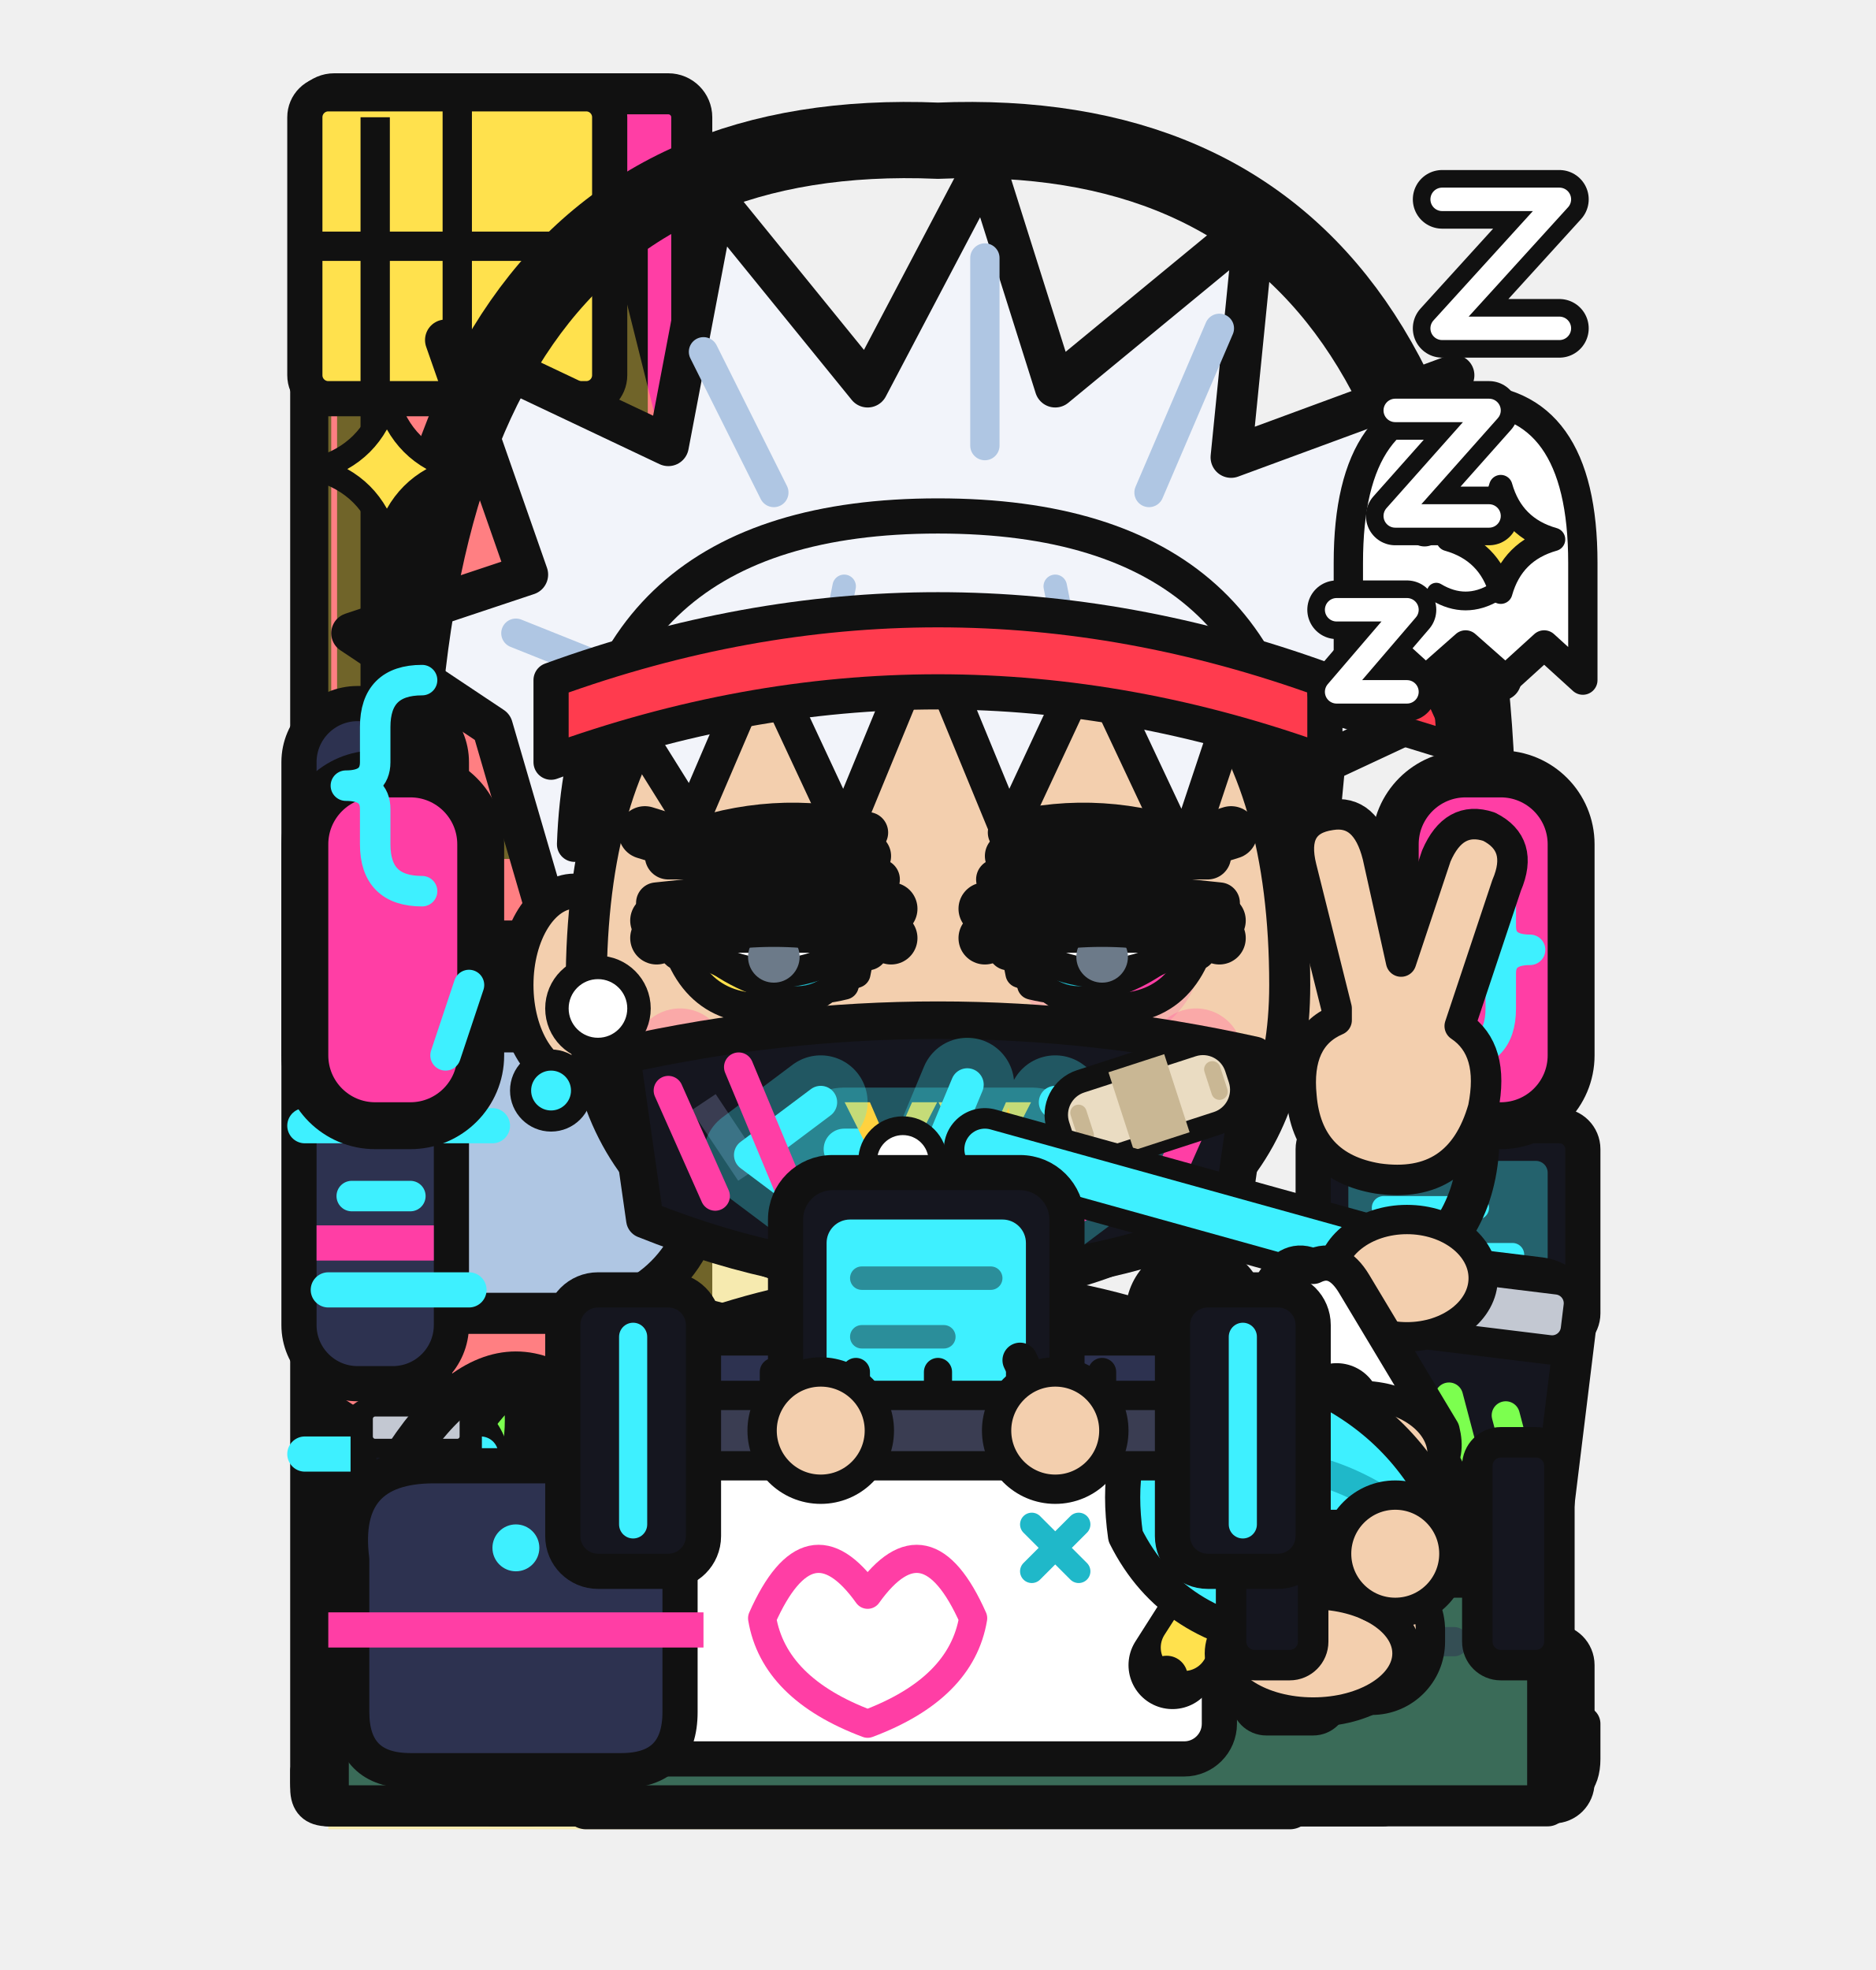
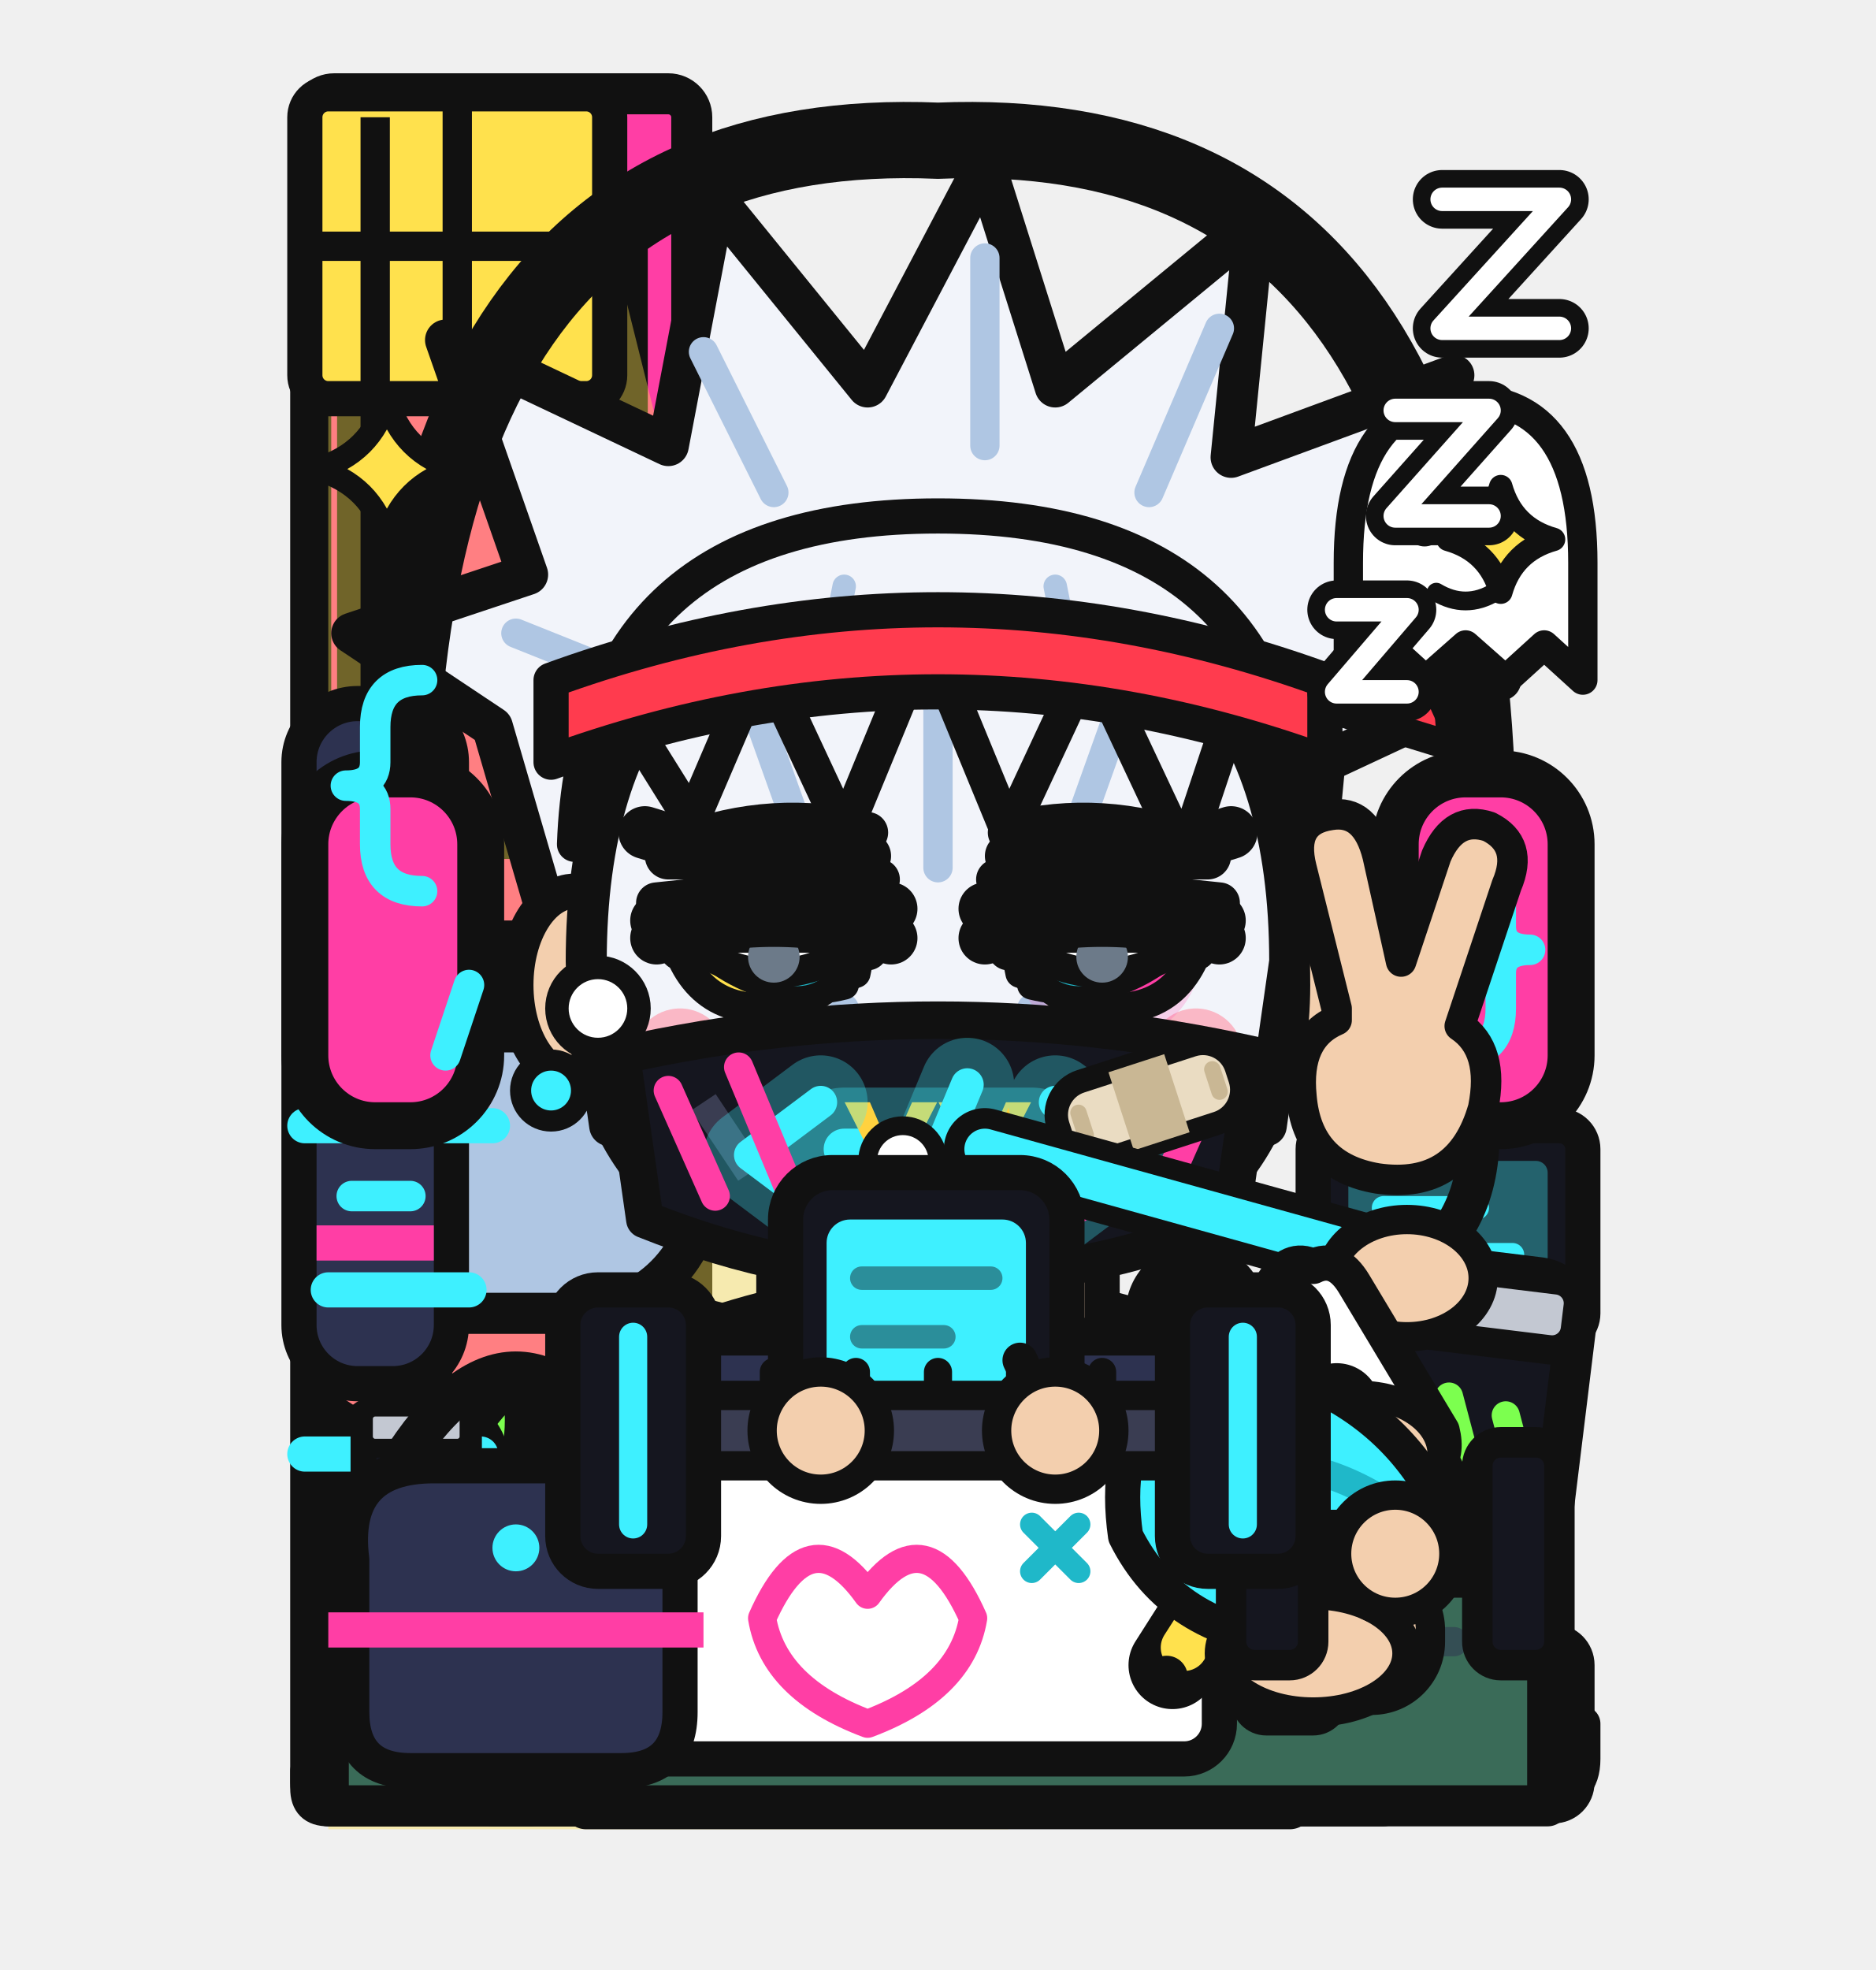
<svg xmlns="http://www.w3.org/2000/svg" viewBox="-20 -16 160 168" width="480" height="504">
  <g id="RUNNER">
    <g id="door">
      <rect x="6.5" y="-8" width="32.5" height="146" rx="2" fill="#FF3EA5" stroke="#111" stroke-width="3.5" />
      <rect x="10" y="0" width="24" height="56" rx="2" fill="none" stroke="#111" stroke-width="2.5" />
      <circle cx="33" cy="76" r="3" fill="#FFD23F" stroke="#111" stroke-width="2" />
    </g>
    <g id="sunlight">
      <path d="M32 4 L66 140 L8 140 L8 18Z" fill="#FFE14D" opacity=".4" />
      <rect x="6" y="-8" width="26" height="26" rx="2" fill="#FFE14D" stroke="#111" stroke-width="3" />
      <path d="M19 -8 v26 M6 5 h26" stroke="#111" stroke-width="2.5" />
    </g>
    <g id="room_pc">
      <rect x="6" y="64" width="28" height="20" rx="2" fill="#15161F" stroke="#111" stroke-width="3" />
      <rect x="9" y="67" width="22" height="14" rx="1" fill="#3EF0FF" opacity=".35" />
      <path d="M12 71 h9 M12 75 h14 M12 79 h6" stroke="#3EF0FF" stroke-width="2" stroke-linecap="round" />
      <path d="M17 84 v5 M23 84 v5 M12 90 h16" stroke="#111" stroke-width="3" stroke-linecap="round" />
    </g>
    <g id="desk_monitor">
      <rect x="92" y="80" width="23" height="18" rx="2" fill="#15161F" stroke="#111" stroke-width="3" />
      <rect x="95" y="83" width="17" height="12" rx="1" fill="#3EF0FF" opacity=".35" />
      <path d="M98 87 h8 M98 91 h11" stroke="#3EF0FF" stroke-width="2" stroke-linecap="round" />
      <path d="M103.5 98 v26 M97 124 h13" stroke="#111" stroke-width="3" stroke-linecap="round" />
    </g>
    <g id="pillow">
      <rect x="6" y="72" width="34" height="24" rx="11" fill="#AFC6E3" stroke="#111" stroke-width="3.5" />
    </g>
    <g id="room_plant">
      <g transform="translate(2 0)">
        <path d="M13 122 q-9 -6 -7 -18 q8 4 7 18z M13 122 q2 -14 9 -20 q2 10 -9 20z M13 122 q-3 -10 1 -24 q5 10 -1 24z" fill="#7CFF4F" stroke="#111" stroke-width="2.5" stroke-linejoin="round" />
        <path d="M6 122 h15 l-2 16 h-11z" fill="#FF3EA5" stroke="#111" stroke-width="3" stroke-linejoin="round" />
      </g>
    </g>
    <g id="room_bag">
      <g transform="translate(2 0)">
        <path d="M13.5 130 v5" stroke="#111" stroke-width="3" />
        <rect x="7" y="104" width="13" height="26" rx="5" fill="#FF3B4E" stroke="#111" stroke-width="3" />
        <path d="M8.5 112 h10" stroke="#fff" stroke-width="2.5" />
        <path d="M6 138 q7.5 -6 15 0z" fill="#2D3250" stroke="#111" stroke-width="3" stroke-linejoin="round" />
      </g>
    </g>
    <g id="running_shoes">
      <g transform="translate(9 -3)">
        <path d="M7 132 q1 -6 7 -7 l4 4 q6 1 8 4 v2 h-19z" fill="#3EF0FF" stroke="#111" stroke-width="2.5" stroke-linejoin="round" />
        <path d="M6 135 h21 v1.5 q0 2 -2 2 h-17 q-2 0 -2 -2z" fill="#fff" stroke="#111" stroke-width="2.5" stroke-linejoin="round" />
        <path d="M13 127.5 l3 2" stroke="#111" stroke-width="1.6" stroke-linecap="round" />
      </g>
      <g transform="translate(0 0)">
        <path d="M7 132 q1 -6 7 -7 l4 4 q6 1 8 4 v2 h-19z" fill="#3EF0FF" stroke="#111" stroke-width="2.5" stroke-linejoin="round" />
        <path d="M6 135 h21 v1.5 q0 2 -2 2 h-17 q-2 0 -2 -2z" fill="#fff" stroke="#111" stroke-width="2.5" stroke-linejoin="round" />
        <path d="M13 127.5 l3 2" stroke="#111" stroke-width="1.6" stroke-linecap="round" />
      </g>
    </g>
    <g id="heavy_bag">
      <path d="M12 -6 v50" stroke="#111" stroke-width="2.5" />
      <rect x="5.5" y="44" width="13" height="58" rx="5" fill="#2D3250" stroke="#111" stroke-width="3" />
      <path d="M7 56 h10 M7 90 h10" stroke="#FF3EA5" stroke-width="3" />
    </g>
    <g id="speed_lines">
      <path d="M7 66 h13 M6 80 h16 M8 94 h12 M6 108 h15" stroke="#3EF0FF" stroke-width="3" stroke-linecap="round" />
    </g>
    <g id="body">
      <g id="jacket">
        <path d="M30 138 L36 102 Q60 92 84 102 L90 138 Z" fill="#1B1C26" stroke="#111" stroke-width="4" stroke-linejoin="round" />
      </g>
      <g id="stripe_neon">
        <path d="M44 106 L60 122 L76 106" fill="none" stroke="#FF3EA5" stroke-width="3.5" stroke-linejoin="round" />
      </g>
      <g id="hood_collar">
        <path d="M30 104 Q60 92 90 104" fill="none" stroke="#111" stroke-width="9" stroke-linecap="round" />
        <path d="M30 104 Q60 92 90 104" fill="none" stroke="#2D3250" stroke-width="4.5" stroke-linecap="round" />
      </g>
    </g>
    <g id="hoodie_strings">
      <path d="M53 101 v12 M67 101 v12" stroke="#3EF0FF" stroke-width="2.5" stroke-linecap="round" />
      <circle cx="53" cy="114.5" r="2.2" fill="#3EF0FF" stroke="#111" stroke-width="1.5" />
      <circle cx="67" cy="114.5" r="2.2" fill="#3EF0FF" stroke="#111" stroke-width="1.5" />
    </g>
    <g id="towel">
      <path d="M36 104 Q60 92 84 104 L80 111 Q60 101 40 111Z" fill="#3EF0FF" stroke="#111" stroke-width="3" stroke-linejoin="round" />
      <path d="M37 105 l9 3 l-2 22 h-9z M83 105 l-9 3 l2 22 h9z" fill="#3EF0FF" stroke="#111" stroke-width="3" stroke-linejoin="round" />
      <path d="M36.5 124 h8.5 M75 124 h8.5" stroke="#fff" stroke-width="2.2" stroke-linecap="round" />
    </g>
    <g id="blanket">
      <path d="M22 138 L26 104 Q60 84 94 104 L98 138Z" fill="#EADCC2" stroke="#111" stroke-width="3.5" stroke-linejoin="round" />
      <path d="M44 106 Q52 120 48 138 M76 106 Q68 120 72 138" fill="none" stroke="#C9B794" stroke-width="2.5" stroke-linecap="round" />
    </g>
    <g id="head">
      <g id="hair_back">
        <path d="M29 70 L22 46 L10 38 L25 33 L18 13 L37 22 L41 1 L54 17 L64 -2 L70 17 L87 3 L85 23 L104 16 L95 35 L108 42 L93 49 L91 70 Q60 40 29 70Z" fill="#F2F4FA" stroke="#111" stroke-width="3.5" stroke-linejoin="round" />
        <path d="M40 14 L46 26 M64 6 L64 22 M84 12 L78 26 M24 38 L34 42 M98 40 L88 44" stroke="#AFC6E3" stroke-width="2.5" stroke-linecap="round" />
      </g>
      <g id="ear_L">
        <ellipse cx="29" cy="68" rx="5" ry="8" fill="#F3CFAE" stroke="#111" stroke-width="3" />
      </g>
      <g id="ear_R">
        <ellipse cx="91" cy="68" rx="5" ry="8" fill="#F3CFAE" stroke="#111" stroke-width="3" />
      </g>
      <g id="face_base">
        <path d="M30 68 Q30 34 60 32 Q90 34 90 68 Q90 92 60 94 Q30 92 30 68Z" fill="#F3CFAE" stroke="#111" stroke-width="3.5" />
+       </g>
+       <g id="head_back">
+         <path d="M46 82 h28 v16 h-28z" fill="#F3CFAE" stroke="#111" stroke-width="3" />
+         <path d="M30 66 Q30 34 60 32 Q90 34 90 66 L88 80 L83 74 L79 88 L72 80 L66 92 L60 82 L54 92 L48 80 L41 88 L37 74 L32 80Z" fill="#F2F4FA" stroke="#111" stroke-width="3.5" stroke-linejoin="round" />
+         <path d="M45 46 L50 60 M60 40 L60 58 M75 46 L70 60 M52 70 L55 80 M68 70 L65 80" stroke="#AFC6E3" stroke-width="2.5" stroke-linecap="round" />
      </g>
      <g id="eyes">
        <g id="eyes_work">
          <path d="M37 63 L54 62 L53 67 Q45 70 38 64Z" fill="#fff" stroke="#111" stroke-width="2.5" stroke-linejoin="round" />
          <circle cx="47" cy="65.5" r="2.6" fill="#6C7A89" />
          <path d="M83 63 L66 62 L67 67 Q75 70 82 64Z" fill="#fff" stroke="#111" stroke-width="2.5" stroke-linejoin="round" />
          <circle cx="73" cy="65.5" r="2.6" fill="#6C7A89" />
          <g id="lids_work">
            <path d="M36 62.5 L55 61.5 M84 62.5 L65 61.5" stroke="#111" stroke-width="4.5" stroke-linecap="round" />
          </g>
          <g id="eyebags">
            <path d="M40 72 q6 2 12 0 M68 72 q6 2 12 0" fill="none" stroke="#B98B6E" stroke-width="2" stroke-linecap="round" />
          </g>
          <g id="brows_work">
            <path d="M38 56 h15 M82 56 h-15" stroke="#111" stroke-width="3.5" stroke-linecap="round" />
          </g>
        </g>
        <g id="eyes_chill">
          <path d="M38 65 q8 -6 16 0 M66 65 q8 -6 16 0" fill="none" stroke="#111" stroke-width="3.5" stroke-linecap="round" />
          <path d="M38 56 q8 -3 16 -1 M82 56 q-8 -3 -16 -1" stroke="#111" stroke-width="3.5" fill="none" stroke-linecap="round" />
          <circle cx="38" cy="74" r="4" fill="#FF8FA3" opacity=".6" />
          <circle cx="82" cy="74" r="4" fill="#FF8FA3" opacity=".6" />
        </g>
        <g id="eyes_box">
          <g id="cateye_L">
            <path d="M37 61 q8 -2 17 1 q-2 8 -9 8 q-7 0 -8 -9z" fill="#FFE14D" stroke="#111" stroke-width="2.6" />
            <path d="M45.5 61 v7" stroke="#111" stroke-width="3" stroke-linecap="round" />
          </g>
          <g id="cateye_R">
            <circle cx="74.5" cy="65" r="8" fill="#FF3EA5" opacity=".2" />
            <path d="M83 61 q-8 -2 -17 1 q2 8 9 8 q7 0 8 -9z" fill="#FF3EA5" stroke="#111" stroke-width="2.6" />
            <path d="M74.5 61 v7" stroke="#111" stroke-width="3" stroke-linecap="round" />
          </g>
          <g id="brows_box">
            <path d="M35 55 L56 61.5 M85 55 L64 61.5" stroke="#111" stroke-width="4.5" stroke-linecap="round" />
          </g>
        </g>
        <g id="eyes_money">
          <path d="M37 62 L54 60 L52 68 Q44 70 37 62Z" fill="#fff" stroke="#111" stroke-width="2.5" stroke-linejoin="round" />
          <circle cx="48" cy="64.5" r="3.6" fill="#1FB8C9" />
          <circle cx="48" cy="64.5" r="1.5" fill="#111" />
          <path d="M83 62 L66 60 L68 68 Q76 70 83 62Z" fill="#fff" stroke="#111" stroke-width="2.5" stroke-linejoin="round" />
          <circle cx="72" cy="64.5" r="3.6" fill="#1FB8C9" />
          <circle cx="72" cy="64.5" r="1.5" fill="#111" />
          <path d="M36 61 L55 59 M84 61 L65 59" stroke="#111" stroke-width="3.5" stroke-linecap="round" />
          <path d="M37 57 L54 57 M83 57 L66 57" stroke="#111" stroke-width="4" stroke-linecap="round" />
        </g>
        <g id="eye_glint">
          <circle cx="48" cy="64.4" r="1.1" fill="#fff" />
          <circle cx="72" cy="64.4" r="1.1" fill="#fff" />
        </g>
        <g id="eyes_sleepy">
          <path d="M38 64 Q46 70 54 64 Z" fill="#fff" stroke="#111" stroke-width="2.5" stroke-linejoin="round" />
          <circle cx="46" cy="65.6" r="2.2" fill="#6C7A89" />
          <path d="M82 64 Q74 70 66 64 Z" fill="#fff" stroke="#111" stroke-width="2.5" stroke-linejoin="round" />
          <circle cx="74" cy="65.6" r="2.2" fill="#6C7A89" />
          <path d="M36 64 Q46 61 56 64 M84 64 Q74 61 64 64" fill="none" stroke="#111" stroke-width="4.5" stroke-linecap="round" />
          <path d="M38 57 q8 3 16 2 M82 57 q-8 3 -16 2" fill="none" stroke="#111" stroke-width="3.2" stroke-linecap="round" />
        </g>
      </g>
      <g id="mouth">
        <g id="mouth_smile">
          <path d="M52 80 q8 6 16 0" fill="none" stroke="#111" stroke-width="3.2" stroke-linecap="round" />
        </g>
        <g id="mouth_fang">
          <path d="M52 83 h16" stroke="#111" stroke-width="3.2" stroke-linecap="round" />
          <path d="M64.5 83 l-2 5 l-2 -5z" fill="#fff" stroke="#111" stroke-width="1.5" stroke-linejoin="round" />
        </g>
        <g id="mouth_yawn">
          <ellipse cx="60" cy="85" rx="5.5" ry="7" fill="#111" />
          <path d="M55.5 89 q4.5 -3.5 9 0 q-4.5 3.5 -9 0z" fill="#FF8FA3" />
        </g>
      </g>
      <g id="mask">
        <g id="mask_up">
          <path d="M33 74 Q60 68 87 74 L85 88 Q60 98 35 88Z" fill="#15161F" stroke="#111" stroke-width="3.2" stroke-linejoin="round" />
          <g id="panel_lines">
            <path d="M40 78 l4 6 M80 78 l-4 6" stroke="#3A3D52" stroke-width="2.5" />
          </g>
          <g id="led">
            <g id="led_line">
              <path d="M52 82 h16" fill="none" stroke="#3EF0FF" stroke-width="10.5" stroke-linecap="round" stroke-linejoin="round" opacity=".3" />
              <path d="M52 82 h16" fill="none" stroke="#3EF0FF" stroke-width="3.5" stroke-linecap="round" stroke-linejoin="round" />
            </g>
            <g id="led_yen">
              <text x="60" y="88" text-anchor="middle" font-size="14" font-weight="700" font-family="sans-serif" fill="#FFD23F">¥¥</text>
            </g>
            <g id="led_code">
              <path d="M50 78 l-6 4.5 l6 4.5 M70 78 l6 4.5 l-6 4.5 M62.5 76.5 l-5 12" fill="none" stroke="#3EF0FF" stroke-width="8" stroke-linecap="round" stroke-linejoin="round" opacity=".3" />
              <path d="M50 78 l-6 4.5 l6 4.5 M70 78 l6 4.5 l-6 4.5 M62.5 76.5 l-5 12" fill="none" stroke="#3EF0FF" stroke-width="2.8" stroke-linecap="round" stroke-linejoin="round" />
            </g>
          </g>
        </g>
        <g id="mask_stripes">
          <path d="M37 77 l4 9 M43 75 l5 12 M83 77 l-4 9 M77 75 l-5 12" stroke="#FF3EA5" stroke-width="2.5" stroke-linecap="round" />
        </g>
        <g id="mask_down">
          <path d="M36 95 Q60 103 84 95 L82 101 Q60 109 38 101Z" fill="#15161F" stroke="#111" stroke-width="3" stroke-linejoin="round" />
        </g>
      </g>
      <g id="bandage">
        <g transform="translate(78 78) rotate(-18)">
          <rect x="-8" y="-3.5" width="16" height="7" rx="3" fill="#EADCC2" stroke="#111" stroke-width="2" />
          <rect x="-2.5" y="-3.5" width="5" height="7" fill="#C9B794" />
          <path d="M-6 -1 v2 M6 -1 v2" stroke="#C9B794" stroke-width="1.4" stroke-linecap="round" />
        </g>
      </g>
      <g id="mask_stripes_down">
        <path d="M44 99 l1.5 3.5 M51 100.5 l1.5 4 M57 101 l1.5 4 M63 101 l1.5 4 M69 100.5 l1.5 4 M75 99 l1.5 3.5" stroke="#FF3EA5" stroke-width="2" stroke-linecap="round" />
      </g>
      <g id="hair_fringe">
        <path d="M29 56 Q30 28 60 28 Q90 28 91 56 L85 45 L81 57 L73 40 L66 55 L59 38 L52 55 L45 40 L39 54 L34 46Z" fill="#F2F4FA" stroke="#111" stroke-width="3" stroke-linejoin="round" />
        <path d="M52 34 L50 44 M70 34 L72 44" stroke="#AFC6E3" stroke-width="2" stroke-linecap="round" />
      </g>
      <g id="earring_neon">
        <circle cx="27" cy="77" r="2.6" fill="#3EF0FF" stroke="#111" stroke-width="1.8" />
      </g>
      <g id="earbud">
        <circle cx="31" cy="70" r="3.5" fill="#fff" stroke="#111" stroke-width="2" />
      </g>
      <g id="headband">
        <path d="M27 42 Q60 30 93 42 L93 49 Q60 37 27 49Z" fill="#FF3B4E" stroke="#111" stroke-width="3" stroke-linejoin="round" />
        <path d="M92 44 l13 4 l-5 -11" fill="#FF3B4E" stroke="#111" stroke-width="2.5" stroke-linejoin="round" />
      </g>
    </g>
    <g id="props">
      <g id="headset">
        <path d="M14 62 Q12 -6 60 -4 Q108 -6 106 62" fill="none" stroke="#111" stroke-width="6.5" />
        <g id="cup_L">
          <rect x="6" y="50" width="15" height="30" rx="6" fill="#FF3EA5" stroke="#111" stroke-width="4" />
        </g>
        <g id="cup_R">
          <rect x="99" y="50" width="15" height="30" rx="6" fill="#FF3EA5" stroke="#111" stroke-width="4" />
        </g>
        <g id="mic">
          <path d="M106 78 Q108 96 84 96" fill="none" stroke="#111" stroke-width="3.5" stroke-linecap="round" />
          <circle cx="82" cy="96" r="4.5" fill="#3EF0FF" stroke="#111" stroke-width="3" />
        </g>
      </g>
      <g id="glove_L">
        <g transform="translate(34 118)">
          <path d="M-13 0 a13 13 0 1 1 26 0 v5 a7 7 0 0 1 -7 7 h-12 a7 7 0 0 1 -7 -7z" fill="#FF3B4E" stroke="#111" stroke-width="3.5" />
          <path d="M-4 -8 q6 -3 10 2" fill="none" stroke="#fff" stroke-width="2.5" stroke-linecap="round" opacity=".7" />
          <rect x="-10" y="11" width="20" height="8" rx="2" fill="#fff" stroke="#111" stroke-width="3.5" />
        </g>
      </g>
      <g id="glove_tape_left">
        <g transform="translate(34 118) scale(1 1)">
          <path d="M-12 -4 q12 -5 24 0" fill="none" stroke="#EADCC2" stroke-width="3.5" stroke-linecap="round" />
          <rect x="2" y="-9" width="7" height="5" rx="1" fill="#C9B794" stroke="#111" stroke-width="1.6" transform="rotate(-15)" />
          <path d="M-7 1 l3 3 M-3 4 l2 -2" stroke="#111" stroke-width="1.6" stroke-linecap="round" />
        </g>
      </g>
      <g id="glove_R">
        <g transform="translate(86 118)">
          <path d="M-13 0 a13 13 0 1 1 26 0 v5 a7 7 0 0 1 -7 7 h-12 a7 7 0 0 1 -7 -7z" fill="#FF3B4E" stroke="#111" stroke-width="3.5" />
          <path d="M-4 -8 q6 -3 10 2" fill="none" stroke="#fff" stroke-width="2.5" stroke-linecap="round" opacity=".7" />
          <rect x="-10" y="11" width="20" height="8" rx="2" fill="#fff" stroke="#111" stroke-width="3.5" />
        </g>
      </g>
      <g id="glove_tape_right">
        <g transform="translate(86 118) scale(-1 1)">
          <path d="M-12 -4 q12 -5 24 0" fill="none" stroke="#EADCC2" stroke-width="3.5" stroke-linecap="round" />
          <rect x="2" y="-9" width="7" height="5" rx="1" fill="#C9B794" stroke="#111" stroke-width="1.6" transform="rotate(-15)" />
          <path d="M-7 1 l3 3 M-3 4 l2 -2" stroke="#111" stroke-width="1.6" stroke-linecap="round" />
        </g>
      </g>
      <g id="monster_can">
        <g transform="translate(102 116) rotate(7)">
          <rect x="-10" y="-24" width="20" height="42" rx="3.5" fill="#15161F" stroke="#111" stroke-width="3.5" />
          <rect x="-10" y="-24" width="20" height="6" rx="2" fill="#C3C8D2" stroke="#111" stroke-width="2.5" />
          <path d="M-5 -12 l2 5 l-2 5 l2 5 l-1 6 M0 -13 l2 5 l-2 5 l2 5 l-1 7 M5 -12 l2 5 l-2 5 l2 5 l-1 6" fill="none" stroke="#7CFF4F" stroke-width="2.4" stroke-linecap="round" stroke-linejoin="round" />
          <path d="M-7 -16 v28" stroke="#fff" stroke-width="1.6" opacity=".35" />
        </g>
      </g>
      <g id="run_shoe">
        <path d="M90 126 q1 -9 9 -11 l5 6 q8 1 10 7 v3 h-24z" fill="#3EF0FF" stroke="#111" stroke-width="3" stroke-linejoin="round" />
        <path d="M89 131 h26 v3 q0 3 -3 3 h-20 q-3 0 -3 -3z" fill="#fff" stroke="#111" stroke-width="3" stroke-linejoin="round" />
        <path d="M97 119 l4 3 M99 116 l4 3" stroke="#111" stroke-width="2" stroke-linecap="round" />
      </g>
      <g id="chain_gold">
        <path d="M38 108 Q60 126 82 108" fill="none" stroke="#111" stroke-width="8" stroke-linecap="round" />
        <path d="M38 108 Q60 126 82 108" fill="none" stroke="#FFD23F" stroke-width="4" stroke-dasharray="5 3" stroke-linecap="round" />
        <g id="coin" transform="translate(60 120)">
          <circle r="7" fill="#FFD23F" stroke="#111" stroke-width="3" />
          <text y="4" text-anchor="middle" font-size="10" font-weight="700" font-family="sans-serif" fill="#111">¥</text>
        </g>
      </g>
      <g id="desk">
        <rect x="6.5" y="124" width="108" height="14" rx="2" fill="#2D3250" stroke="#111" stroke-width="3" />
        <path d="M9.5 128.5 h102" stroke="#FF3EA5" stroke-width="2.5" />
      </g>
      <g id="can_stack_one">
        <rect x="6.5" y="121" width="9" height="17" rx="2" fill="#15161F" stroke="#111" stroke-width="2.2" />
        <rect x="6.5" y="121" width="9" height="3.5" rx="1" fill="#C3C8D2" stroke="#111" stroke-width="1.6" />
        <path d="M11.0 127 l-1.5 3 l2 1 l-1.5 3" fill="none" stroke="#3EF0FF" stroke-width="1.6" stroke-linecap="round" />
      </g>
      <g id="can_stack_two">
        <rect x="15.5" y="121" width="9" height="17" rx="2" fill="#15161F" stroke="#111" stroke-width="2.2" />
        <rect x="15.5" y="121" width="9" height="3.5" rx="1" fill="#C3C8D2" stroke="#111" stroke-width="1.6" />
        <path d="M20.0 127 l-1.5 3 l2 1 l-1.5 3" fill="none" stroke="#3EF0FF" stroke-width="1.6" stroke-linecap="round" />
      </g>
      <g id="can_stack_three">
        <rect x="11" y="104" width="9" height="17" rx="2" fill="#15161F" stroke="#111" stroke-width="2.2" />
        <rect x="11" y="104" width="9" height="3.5" rx="1" fill="#C3C8D2" stroke="#111" stroke-width="1.6" />
        <path d="M15.5 110 l-1.5 3 l2 1 l-1.5 3" fill="none" stroke="#3EF0FF" stroke-width="1.6" stroke-linecap="round" />
      </g>
      <g id="laptop">
        <path d="M28 132 h64 l4 6 h-72z" fill="#C3C8D2" stroke="#111" stroke-width="3" stroke-linejoin="round" />
        <rect x="32" y="98" width="56" height="35" rx="3" fill="#2D3250" stroke="#111" stroke-width="3.2" />
        <path d="M62 107 l-6 9 h5 l-2 8 l7 -10 h-5z" fill="#3EF0FF" stroke="#111" stroke-width="1.5" stroke-linejoin="round" />
      </g>
      <g id="typing_hands">
        <ellipse cx="33" cy="131" rx="7" ry="4.5" fill="#F3CFAE" stroke="#111" stroke-width="2.5" />
        <ellipse cx="87" cy="131" rx="7" ry="4.5" fill="#F3CFAE" stroke="#111" stroke-width="2.5" />
      </g>
      <g id="soul">
        <g transform="translate(-2 0)">
          <path d="M97 32 q0 -14 10 -14 q10 0 10 14 v10 l-3.3 -3 l-3.3 3 l-3.4 -3 l-3.4 3 l-3.3 -3 l-3.3 3z" fill="#fff" stroke="#111" stroke-width="2.5" stroke-linejoin="round" />
          <circle cx="103.5" cy="29" r="1.6" fill="#111" />
          <circle cx="110.5" cy="29" r="1.6" fill="#111" />
          <path d="M104.5 34.5 q2.5 1.5 5 0" fill="none" stroke="#111" stroke-width="1.6" stroke-linecap="round" />
        </g>
      </g>
      <g id="code_bits">
        <path d="M16 42 q-4 0 -4 4 v3 q0 2 -2.5 2 q2.5 0 2.5 2 v3 q0 4 4 4 M104 56 q4 0 4 4 v3 q0 2 2.5 2 q-2.5 0 -2.5 2 v3 q0 4 -4 4 M18 74 l2 -6 M10 86 h5" fill="none" stroke="#3EF0FF" stroke-width="2.6" stroke-linecap="round" stroke-linejoin="round" />
      </g>
      <g id="sofa_arm">
        <path d="M8 138 v-14 q0 -8 9 -8 h86 q9 0 9 8 v14z" fill="#3A6B58" stroke="#111" stroke-width="3.5" stroke-linejoin="round" />
        <path d="M16 124 h88" stroke="#2D3250" stroke-width="2.5" stroke-linecap="round" opacity=".5" />
      </g>
      <g id="toothbrush">
        <g transform="translate(0 -5)">
          <path d="M64 87 L100 97" stroke="#111" stroke-width="7" stroke-linecap="round" />
          <path d="M64 87 L100 97" stroke="#3EF0FF" stroke-width="3.5" stroke-linecap="round" />
          <circle cx="57" cy="88" r="3" fill="#fff" stroke="#111" stroke-width="1.6" />
          <circle cx="52.5" cy="91.5" r="2.2" fill="#fff" stroke="#111" stroke-width="1.4" />
          <circle cx="62" cy="92.5" r="2" fill="#fff" stroke="#111" stroke-width="1.4" />
          <ellipse cx="100" cy="98" rx="6.5" ry="5" fill="#F3CFAE" stroke="#111" stroke-width="2.5" />
        </g>
      </g>
      <g id="watch_wrist">
        <g transform="translate(4 8)">
          <rect x="76" y="110" width="22" height="11" rx="5" fill="#F3CFAE" stroke="#111" stroke-width="2.5" />
          <rect x="82" y="108" width="8" height="15" rx="2" fill="#15161F" stroke="#111" stroke-width="2" />
          <circle cx="86" cy="115.5" r="3.6" fill="#FFD23F" stroke="#111" stroke-width="1.6" />
        </g>
      </g>
      <g id="tap_hand">
        <g transform="translate(4 8)">
          <ellipse cx="94" cy="103" rx="6" ry="5" fill="#F3CFAE" stroke="#111" stroke-width="2.5" />
          <path d="M89 106 l-3 4" stroke="#111" stroke-width="2.5" stroke-linecap="round" />
        </g>
      </g>
      <g id="phone">
        <rect x="47" y="84" width="24" height="36" rx="4" fill="#15161F" stroke="#111" stroke-width="3" />
        <rect x="50.5" y="88" width="17" height="27" rx="2" fill="#3EF0FF" />
      </g>
      <g id="phone_feed">
        <path d="M53.5 93 h11 M53.5 98 h7 M53.5 103 h11 M53.5 108 h6" stroke="#15161F" stroke-width="2" stroke-linecap="round" opacity=".45" />
      </g>
      <g id="phone_hand">
        <path d="M44 113 q0 10 10 10 h10 q10 0 10 -10 q-4 -5 -9 -1 h-12 q-5 -4 -9 1z" fill="#F3CFAE" stroke="#111" stroke-width="3" stroke-linejoin="round" />
        <path d="M66 112 q4 -6 1 -12" fill="none" stroke="#111" stroke-width="3" stroke-linecap="round" />
      </g>
      <g id="handheld">
        <rect x="36" y="106" width="48" height="20" rx="7" fill="#15161F" stroke="#111" stroke-width="3" />
        <path d="M43 106 a7 7 0 0 0 -7 7 v6 a7 7 0 0 0 7 7 h5 v-20z" fill="#FF3EA5" stroke="#111" stroke-width="2.5" stroke-linejoin="round" />
        <path d="M77 106 a7 7 0 0 1 7 7 v6 a7 7 0 0 1 -7 7 h-5 v-20z" fill="#3EF0FF" stroke="#111" stroke-width="2.5" stroke-linejoin="round" />
        <rect x="51" y="109.5" width="18" height="13" rx="1.5" fill="#3A3D52" />
        <path d="M55 118 h3 M62 114 h3 M58 120 h4" stroke="#7CFF4F" stroke-width="2.4" stroke-linecap="round" />
        <circle cx="42" cy="124" r="4.5" fill="#F3CFAE" stroke="#111" stroke-width="2.5" />
        <circle cx="78" cy="124" r="4.5" fill="#F3CFAE" stroke="#111" stroke-width="2.5" />
      </g>
      <g id="onigiri">
        <path d="M92 92 Q94 91 95.5 93.5 L103 106 Q104 110 99 110.5 L85 110.5 Q80 110 81.5 106 L88.5 93.5 Q90 91 92 92Z" fill="#fff" stroke="#111" stroke-width="3" stroke-linejoin="round" />
        <rect x="87" y="102" width="10" height="8.5" fill="#15161F" />
        <ellipse cx="92" cy="114" rx="9" ry="5.5" fill="#F3CFAE" stroke="#111" stroke-width="3" />
      </g>
      <g id="sketchbook">
        <rect x="34" y="104" width="50" height="30" rx="3" fill="#fff" stroke="#111" stroke-width="3" />
        <path d="M39 104 v-3 M46 104 v-3 M53 104 v-3 M60 104 v-3 M67 104 v-3 M74 104 v-3" stroke="#111" stroke-width="2.4" stroke-linecap="round" />
        <path d="M45 122 q4 -9 9 -2 q5 -7 9 2 q-1 6 -9 9 q-8 -3 -9 -9z" fill="none" stroke="#FF3EA5" stroke-width="2.4" stroke-linejoin="round" />
        <path d="M68 114 l4 4 M72 114 l-4 4" stroke="#1FB8C9" stroke-width="2" stroke-linecap="round" />
      </g>
      <g id="pencil">
        <path d="M80 126 L94 104" stroke="#111" stroke-width="7.5" stroke-linecap="round" />
        <path d="M81 124.5 L93.5 105" stroke="#FFE14D" stroke-width="4" stroke-linecap="round" />
        <circle cx="79.5" cy="127" r="1.8" fill="#111" />
        <ellipse cx="96" cy="108" rx="7" ry="5" fill="#F3CFAE" stroke="#111" stroke-width="2.5" />
      </g>
      <g id="cloth">
        <path d="M78 104 q8 -6 16 -1 q7 4 10 12 q-4 9 -14 9 q-10 -1 -14 -9 q-1 -7 2 -11z" fill="#3EF0FF" stroke="#111" stroke-width="3" stroke-linejoin="round" />
        <path d="M82 110 q8 -3 16 2 M81 117 q8 -2 17 2" fill="none" stroke="#1FB8C9" stroke-width="2.4" stroke-linecap="round" />
        <ellipse cx="92" cy="125" rx="8" ry="5" fill="#F3CFAE" stroke="#111" stroke-width="2.5" />
      </g>
      <g id="gym_bag">
        <g transform="translate(0 -4)">
          <path d="M14 113 q10 -16 20 0" fill="none" stroke="#111" stroke-width="3.5" stroke-linecap="round" />
          <path d="M10 121 q-1 -8 7 -8 h14 q8 0 7 8 v13 q0 5 -5 5 h-18 q-5 0 -5 -5z" fill="#2D3250" stroke="#111" stroke-width="3" stroke-linejoin="round" />
          <path d="M8 127 h32" stroke="#FF3EA5" stroke-width="3" />
          <circle cx="24" cy="120" r="2" fill="#3EF0FF" />
        </g>
      </g>
      <g id="hand_weight">
        <g transform="translate(0 -6)">
          <rect x="88" y="120" width="22" height="5" rx="2" fill="#3A3D52" stroke="#111" stroke-width="2.5" />
          <rect x="85" y="113" width="7" height="19" rx="2" fill="#15161F" stroke="#111" stroke-width="2.6" />
          <rect x="106" y="113" width="7" height="19" rx="2" fill="#15161F" stroke="#111" stroke-width="2.6" />
          <circle cx="99" cy="122.5" r="5" fill="#F3CFAE" stroke="#111" stroke-width="2.5" />
        </g>
      </g>
      <g id="peace_hand">
        <path d="M94 70 l-3 -12 q-1 -4 2.5 -4.5 q3 -0.5 4 3.5 l2 9 l3 -9 q1.5 -3.5 4.5 -2.5 q3 1.5 1.5 5 l-4 12 q3 2 2 7 q-2 7 -9 6 q-6 -1 -6.5 -7 q-0.5 -5 3 -6.5z" fill="#F3CFAE" stroke="#111" stroke-width="2.6" stroke-linejoin="round" />
      </g>
      <g id="dumbbell">
        <rect x="38" y="103" width="44" height="6" rx="2" fill="#3A3D52" stroke="#111" stroke-width="2.5" />
        <rect x="28" y="94" width="12" height="24" rx="3" fill="#15161F" stroke="#111" stroke-width="3" />
        <rect x="80" y="94" width="12" height="24" rx="3" fill="#15161F" stroke="#111" stroke-width="3" />
        <path d="M34 98 v16 M86 98 v16" stroke="#3EF0FF" stroke-width="2.4" stroke-linecap="round" />
        <circle cx="50" cy="106" r="5" fill="#F3CFAE" stroke="#111" stroke-width="2.5" />
        <circle cx="70" cy="106" r="5" fill="#F3CFAE" stroke="#111" stroke-width="2.5" />
      </g>
      <g id="sparkle">
        <path d="M13 18 Q14.32 22.68 19 24 Q14.32 25.32 13 30 Q11.68 25.32 7 24 Q11.68 22.68 13 18Z M108 25.5 Q108.99 29.01 112.5 30 Q108.99 30.99 108 34.5 Q107.01 30.99 103.5 30 Q107.01 29.01 108 25.5Z" fill="#FFE14D" stroke="#111" stroke-width="2" stroke-linejoin="round" />
      </g>
      <g id="zzz">
        <path d="M94 36 h6 l-6 7 h6 M99 19 h8 l-8 9 h8 M103 1 h10 l-10 11 h10" fill="none" stroke="#111" stroke-width="5" stroke-linecap="round" stroke-linejoin="round" />
        <path d="M94 36 h6 l-6 7 h6 M99 19 h8 l-8 9 h8 M103 1 h10 l-10 11 h10" fill="none" stroke="#fff" stroke-width="2" stroke-linecap="round" stroke-linejoin="round" />
      </g>
    </g>
  </g>
</svg>
